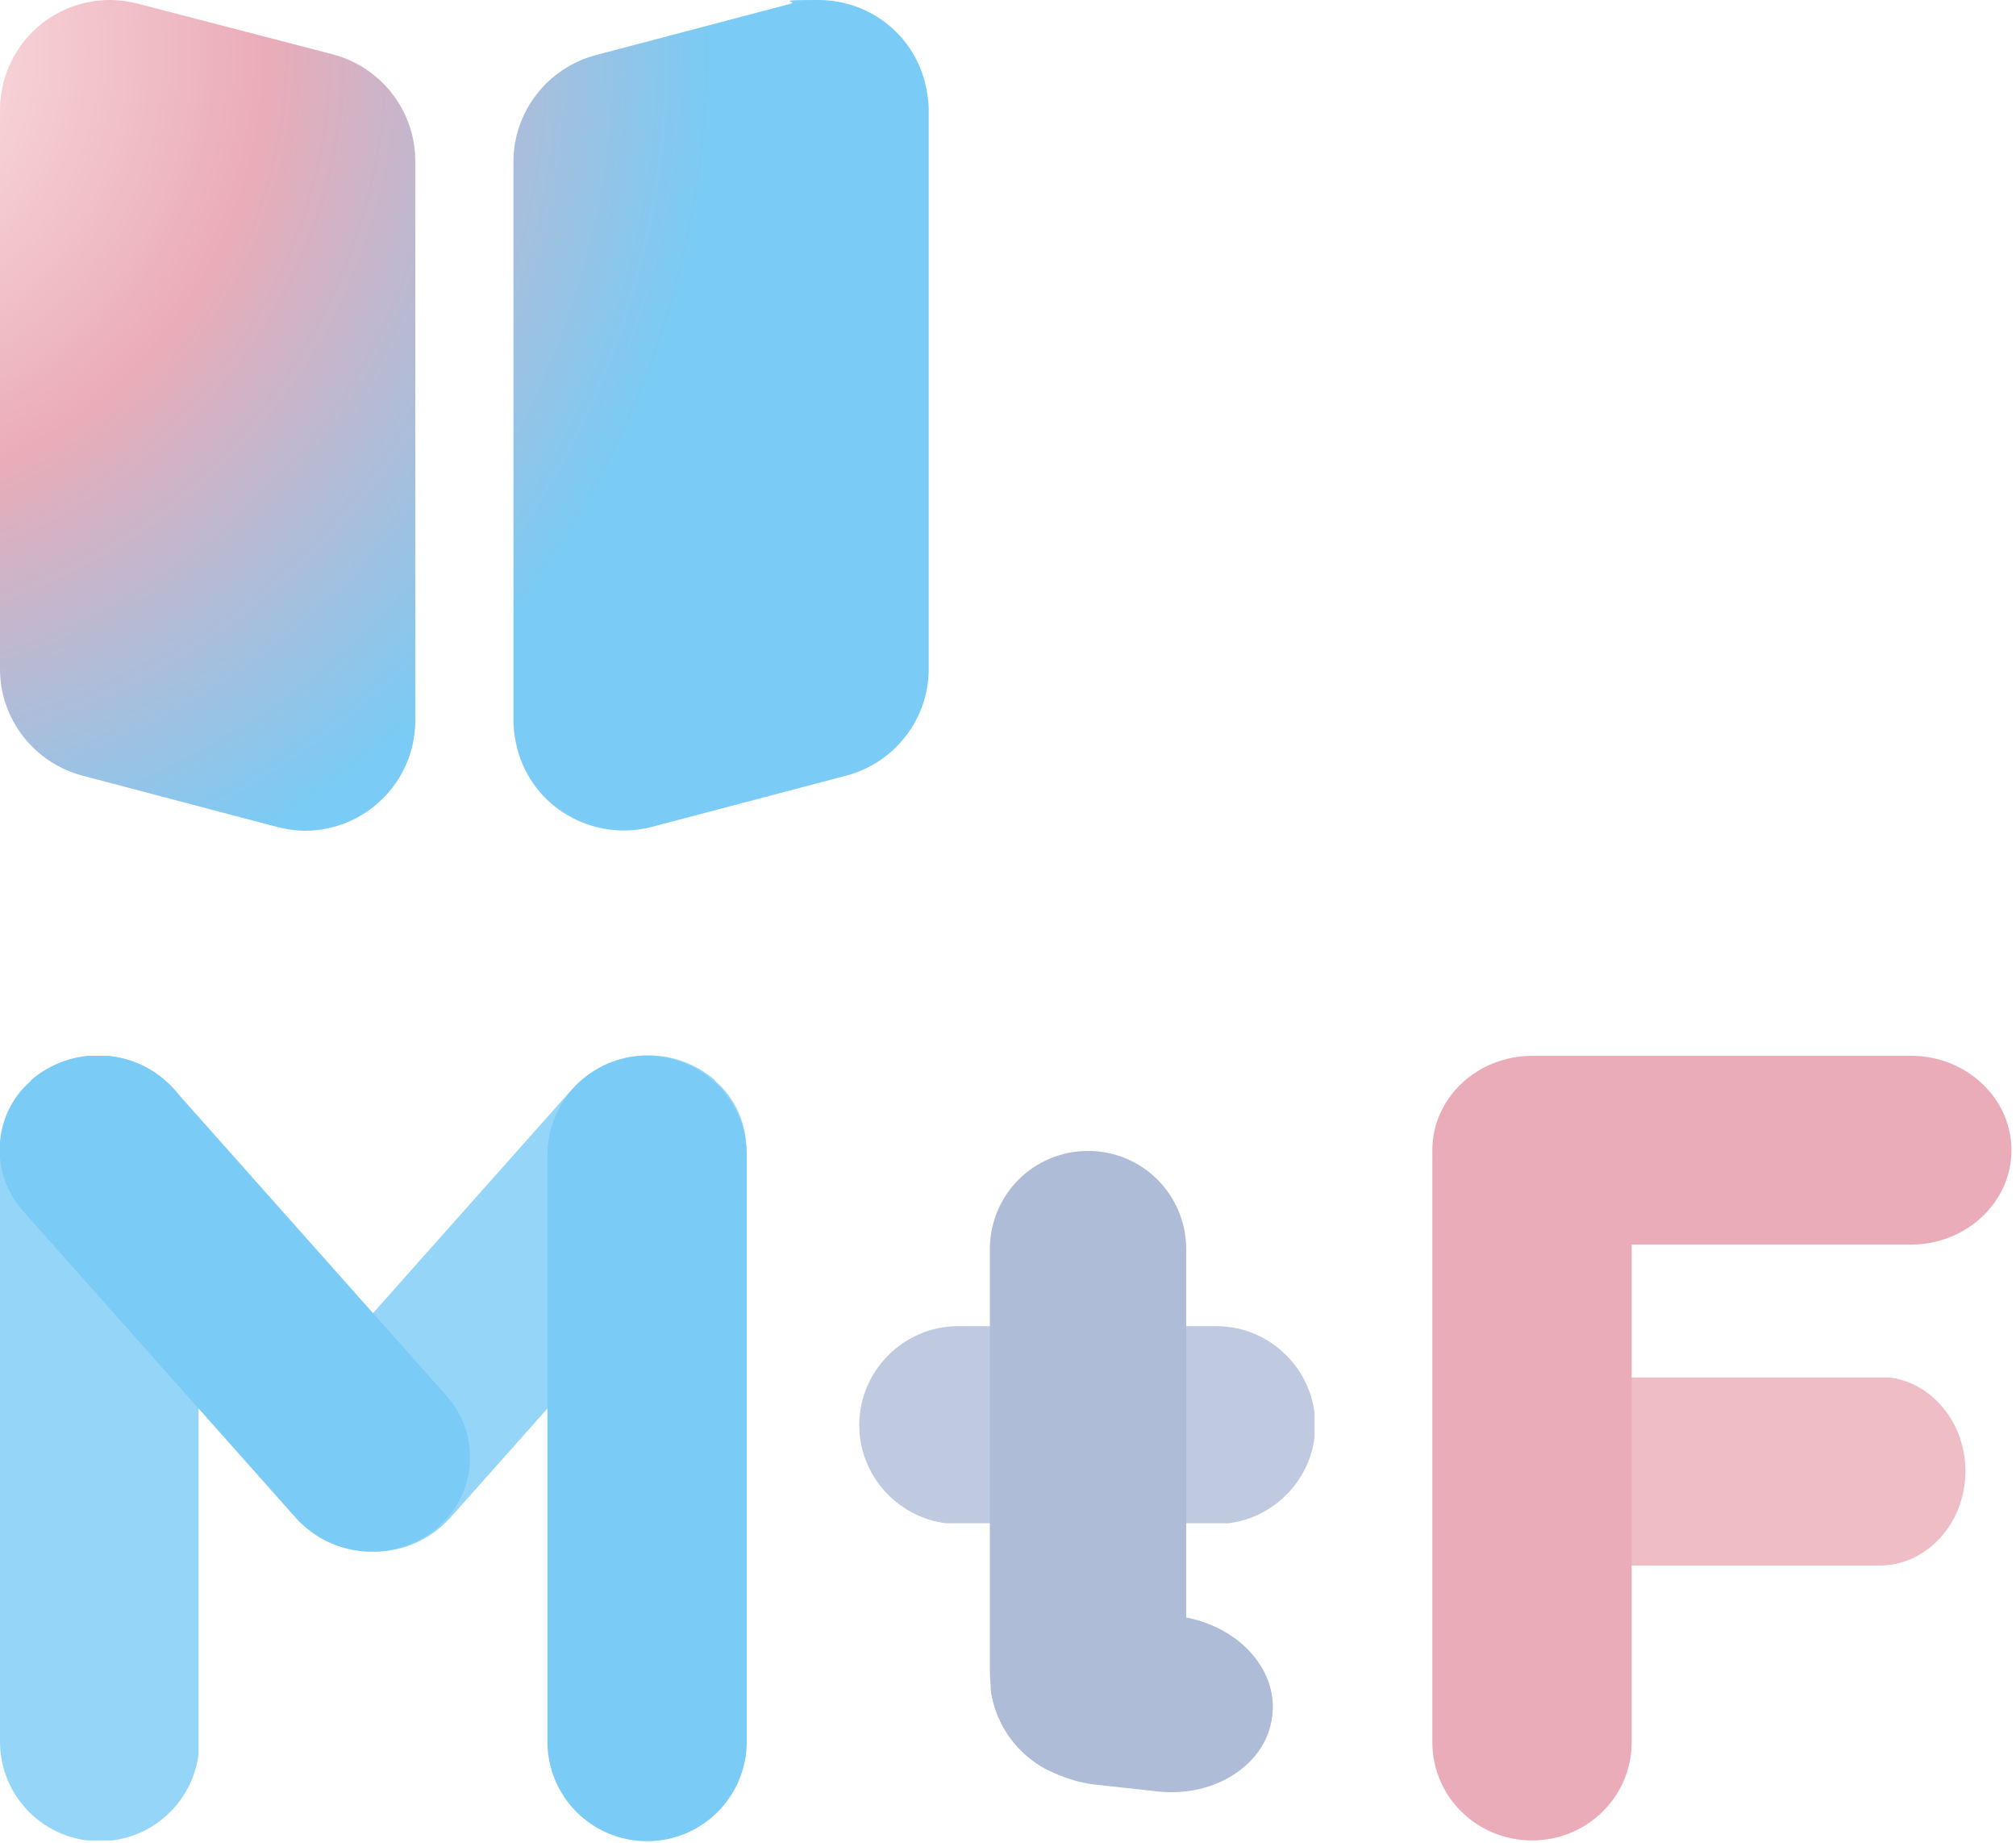
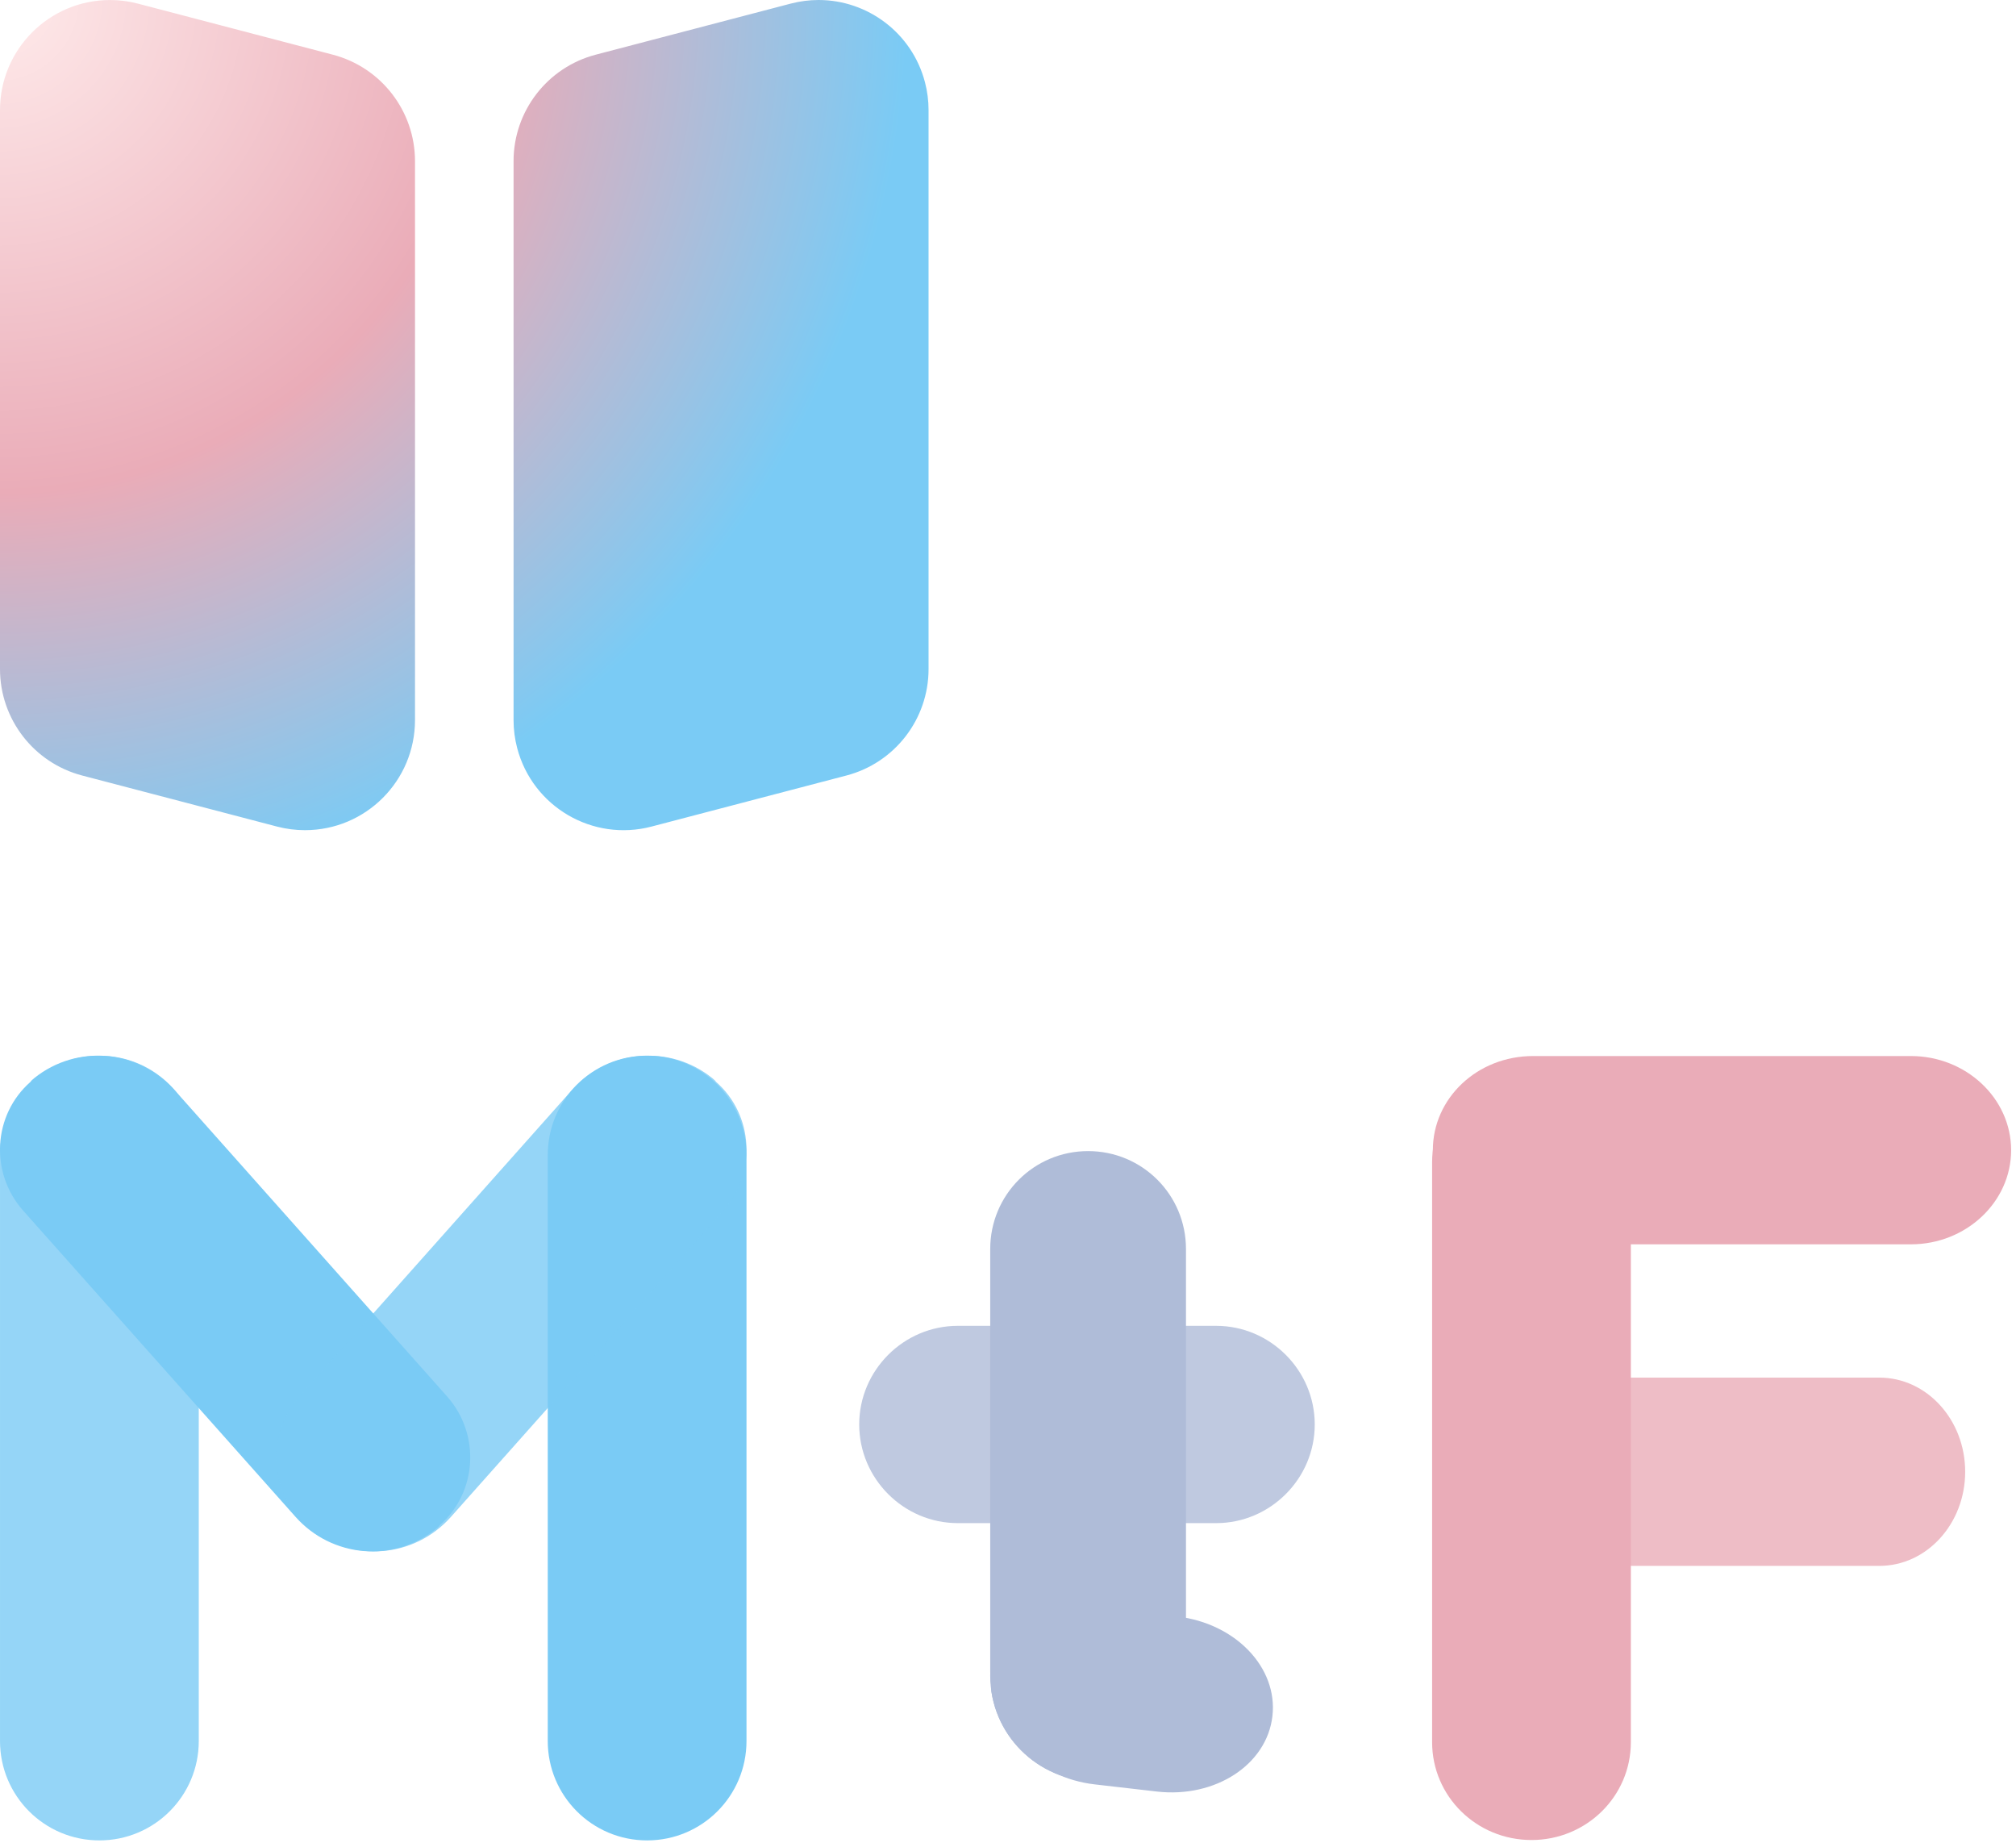
- <svg xmlns="http://www.w3.org/2000/svg" width="267px" height="244px" viewBox="0 0 267 244" version="1.1">
-   <defs>
-     <style>
-       .st0 {
-         fill: none;
-       }
- 
-       .st1 {
-         fill: #7acbf5;
-       }
- 
-       .st1, .st2, .st3 {
-         fill-rule: evenodd;
-       }
- 
-       .st4 {
-         fill: url(#_未命名的渐变_2);
-       }
- 
-       .st5 {
-         opacity: .8;
-       }
- 
-       .st5, .st6 {
-         isolation: isolate;
-       }
- 
-       .st2 {
-         fill: #eaacb8;
-       }
- 
-       .st7 {
-         clip-path: url(#clippath-17);
-       }
- 
-       .st8 {
-         clip-path: url(#clippath-19);
-       }
- 
-       .st9 {
-         clip-path: url(#clippath-11);
-       }
- 
-       .st10 {
-         clip-path: url(#clippath-16);
-       }
- 
-       .st11 {
-         clip-path: url(#clippath-18);
-       }
- 
-       .st12 {
-         clip-path: url(#clippath-10);
-       }
- 
-       .st13 {
-         clip-path: url(#clippath-15);
-       }
- 
-       .st14 {
-         clip-path: url(#clippath-13);
-       }
- 
-       .st15 {
-         clip-path: url(#clippath-14);
-       }
- 
-       .st16 {
-         clip-path: url(#clippath-12);
-       }
- 
-       .st17 {
-         clip-path: url(#clippath-20);
-       }
- 
-       .st18 {
-         clip-path: url(#clippath-21);
-       }
- 
-       .st19 {
-         clip-path: url(#clippath-22);
-       }
- 
-       .st20 {
-         clip-path: url(#clippath-1);
-       }
- 
-       .st21 {
-         clip-path: url(#clippath-3);
-       }
- 
-       .st22 {
-         clip-path: url(#clippath-4);
-       }
- 
-       .st23 {
-         clip-path: url(#clippath-2);
-       }
- 
-       .st24 {
-         clip-path: url(#clippath-7);
-       }
- 
-       .st25 {
-         clip-path: url(#clippath-6);
-       }
- 
-       .st26 {
-         clip-path: url(#clippath-9);
-       }
- 
-       .st27 {
-         clip-path: url(#clippath-8);
-       }
- 
-       .st28 {
-         clip-path: url(#clippath-5);
-       }
- 
-       .st3 {
-         fill: #afbcd8;
-       }
- 
-       .st29 {
-         clip-path: url(#clippath);
-       }
-     </style>
-     <clipPath id="clippath">
-       <path class="st0" d="M0,14.6v74C0,95.2,4.5,101,10.9,102.7l25.8,6.8c1.2.3,2.4.5,3.7.5,8,0,14.6-6.5,14.6-14.6V21.3c0-6.6-4.5-12.4-10.9-14.1L18.3.5C17.1.2,15.8,0,14.6,0,6.5,0,0,6.5,0,14.6M104.7.5l-25.8,6.8c-6.4,1.7-10.9,7.5-10.9,14.1v74c0,1.2.2,2.5.5,3.7,2,7.8,10,12.4,17.8,10.4l25.8-6.8c6.4-1.7,10.9-7.5,10.9-14.1V14.6c0-1.2-.2-2.5-.5-3.7C120.8,4.3,114.9,0,108.4,0s-2.5.2-3.7.5" />
+ <svg xmlns="http://www.w3.org/2000/svg" version="1.1" id="svg1" width="356" height="325.333" viewBox="0 0 356 325.333">
+   <defs id="defs1">
+     <radialGradient fx="0" fy="0" cx="0" cy="0" r="1" gradientUnits="userSpaceOnUse" gradientTransform="matrix(86.75137,-82.9491,-82.9491,-86.75135,-2.896e-4,244)" spreadMethod="pad" id="radialGradient4">
+       <stop style="stop-opacity:1;stop-color:#ffebeb" offset="0" id="stop1" />
+       <stop style="stop-opacity:1;stop-color:#ffebeb" offset="0" id="stop2" />
+       <stop style="stop-opacity:1;stop-color:#eaacb8" offset="0.542" id="stop3" />
+       <stop style="stop-opacity:1;stop-color:#7acbf5" offset="1" id="stop4" />
+     </radialGradient>
+     <clipPath clipPathUnits="userSpaceOnUse" id="clipPath5">
+       <path d="M 0,104.216 H 267 V 0 H 0 Z" transform="translate(-253.0884,-79.2353)" id="path5" />
    </clipPath>
-     <radialGradient id="_未命名的渐变_2" data-name="未命名的渐变 2" cx="-366.6" cy="618.3" fx="-366.6" fy="618.3" r=".9" gradientTransform="translate(81529 48279.1) rotate(90) scale(131.8)" gradientUnits="userSpaceOnUse">
-       <stop offset="0" stop-color="#ffebeb" />
-       <stop offset="0" stop-color="#ffebeb" />
-       <stop offset=".5" stop-color="#eaacb8" />
-       <stop offset="1" stop-color="#7acbf5" />
-     </radialGradient>
-     <clipPath id="clippath-1">
-       <rect class="st0" y="139.8" width="267" height="104.2" />
+     <clipPath clipPathUnits="userSpaceOnUse" id="clipPath6">
+       <path d="m 194.753,36.656 h 65.518 v 24.93 h -65.518 z" transform="translate(-248.9026,-36.6557)" id="path6" />
    </clipPath>
-     <clipPath id="clippath-2">
-       <rect class="st0" y="139.8" width="267" height="104.2" />
+     <clipPath clipPathUnits="userSpaceOnUse" id="clipPath7">
+       <path d="M 0,104.216 H 267 V 0 H 0 Z" transform="matrix(1.333333,0,0,-1.333333,0,325.3333)" id="path7" />
    </clipPath>
-     <clipPath id="clippath-3">
-       <rect class="st0" x="194.8" y="182.4" width="65.5" height="24.9" />
+     <clipPath clipPathUnits="userSpaceOnUse" id="clipPath8">
+       <path d="M 0,104.216 H 267 V 0 H 0 Z" transform="translate(-189.6691,-13.3199)" id="path8" />
    </clipPath>
-     <clipPath id="clippath-4">
-       <rect class="st0" y="139.8" width="267" height="104.2" />
+     <clipPath clipPathUnits="userSpaceOnUse" id="clipPath9">
+       <path d="m 131.145,22.121 c 0,-7.734 6.272,-14.009 14.009,-14.009 v 0 c 7.739,0 14.01,6.275 14.01,14.009 v 0 c 0,7.738 -6.271,14.013 -14.01,14.013 v 0 c -7.737,0 -14.009,-6.275 -14.009,-14.013" transform="translate(-143.7916,-88.3727)" id="path9" />
    </clipPath>
-     <clipPath id="clippath-5">
-       <rect class="st0" y="139.8" width="267" height="104.2" />
+     <clipPath clipPathUnits="userSpaceOnUse" id="clipPath10">
+       <path d="m 131.145,22.121 c 0,-7.734 6.272,-14.009 14.009,-14.009 v 0 c 7.739,0 14.01,6.275 14.01,14.009 v 0 c 0,7.738 -6.271,14.013 -14.01,14.013 v 0 c -7.737,0 -14.009,-6.275 -14.009,-14.013" transform="translate(-131.2426,-19.3988)" id="path10" />
    </clipPath>
-     <clipPath id="clippath-6">
-       <rect class="st0" x="130.9" y="207.8" width="28.4" height="28.4" />
+     <clipPath clipPathUnits="userSpaceOnUse" id="clipPath11">
+       <path d="M 0,104.216 H 267 V 0 H 0 Z" transform="translate(-132.3631,-20.9164)" id="path11" />
    </clipPath>
-     <clipPath id="clippath-7">
-       <path class="st0" d="M131.1,221.9c0,7.7,6.3,14,14,14s14-6.3,14-14-6.3-14-14-14-14,6.3-14,14" />
+     <clipPath clipPathUnits="userSpaceOnUse" id="clipPath12">
+       <path d="m 113.794,42.318 h 60.331 v 26.124 h -60.331 z" transform="translate(-126.8586,-68.4424)" id="path12" />
    </clipPath>
-     <clipPath id="clippath-8">
-       <rect class="st0" y="139.8" width="267" height="104.2" />
+     <clipPath clipPathUnits="userSpaceOnUse" id="clipPath13">
+       <path d="M 0,104.216 H 267 V 0 H 0 Z" transform="matrix(1.333333,0,0,-1.333333,0,325.3333)" id="path13" />
    </clipPath>
-     <clipPath id="clippath-9">
-       <rect class="st0" y="139.8" width="267" height="104.2" />
+     <clipPath clipPathUnits="userSpaceOnUse" id="clipPath14">
+       <path d="M 0,104.216 H 267 V 0 H 0 Z" transform="translate(-144.1077,-91.5793)" id="path14" />
    </clipPath>
-     <clipPath id="clippath-10">
-       <rect class="st0" y="139.8" width="267" height="104.2" />
+     <clipPath clipPathUnits="userSpaceOnUse" id="clipPath15">
+       <path d="M 0,0.31 H 26.326 V 104.217 H 0 Z" transform="translate(-13.1614,-104.2161)" id="path15" />
    </clipPath>
-     <clipPath id="clippath-11">
-       <rect class="st0" y="139.8" width="267" height="104.2" />
+     <clipPath clipPathUnits="userSpaceOnUse" id="clipPath16">
+       <path d="M 0,104.216 H 267 V 0 H 0 Z" transform="matrix(1.333333,0,0,-1.333333,0,325.3333)" id="path16" />
    </clipPath>
-     <clipPath id="clippath-12">
-       <rect class="st0" x="113.8" y="175.6" width="60.3" height="26.1" />
+     <clipPath clipPathUnits="userSpaceOnUse" id="clipPath17">
+       <path d="M 0,104.216 H 267 V 0 H 0 Z" transform="translate(-58.2215,-42.0284)" id="path17" />
    </clipPath>
-     <clipPath id="clippath-13">
-       <rect class="st0" y="139.8" width="267" height="104.2" />
+     <clipPath clipPathUnits="userSpaceOnUse" id="clipPath18">
+       <path d="M 0,104.216 H 267 V 0 H 0 Z" transform="translate(-85.7053,-104.2161)" id="path18" />
    </clipPath>
-     <clipPath id="clippath-14">
-       <rect class="st0" y="139.8" width="267" height="104.2" />
+     <clipPath clipPathUnits="userSpaceOnUse" id="clipPath19">
+       <path d="m 36.591,38.577 h 62.276 v 65.64 H 36.591 Z" transform="translate(-40.6486,-42.0284)" id="path19" />
    </clipPath>
-     <clipPath id="clippath-15">
-       <rect class="st0" y="139.8" width="267" height="104.2" />
+     <clipPath clipPathUnits="userSpaceOnUse" id="clipPath20">
+       <path d="M 0,104.216 H 267 V 0 H 0 Z" transform="matrix(1.333333,0,0,-1.333333,0,325.3333)" id="path20" />
    </clipPath>
-     <clipPath id="clippath-16">
-       <rect class="st0" y="139.8" width="26.3" height="103.9" />
-     </clipPath>
-     <clipPath id="clippath-17">
-       <rect class="st0" y="139.8" width="267" height="104.2" />
-     </clipPath>
-     <clipPath id="clippath-18">
-       <rect class="st0" y="139.8" width="267" height="104.2" />
-     </clipPath>
-     <clipPath id="clippath-19">
-       <rect class="st0" y="139.8" width="267" height="104.2" />
-     </clipPath>
-     <clipPath id="clippath-20">
-       <rect class="st0" y="139.8" width="267" height="104.2" />
-     </clipPath>
-     <clipPath id="clippath-21">
-       <rect class="st0" x="36.6" y="139.8" width="62.3" height="65.6" />
-     </clipPath>
-     <clipPath id="clippath-22">
-       <rect class="st0" y="139.8" width="267" height="104.2" />
+     <clipPath clipPathUnits="userSpaceOnUse" id="clipPath33">
+       <path d="M 0,244 H 267 V 0 H 0 Z" transform="matrix(1.333333,0,0,-1.333333,0,325.3333)" id="path33" />
    </clipPath>
  </defs>
-   <g class="st29">
-     <rect class="st4" x="-21.3" y="-27.2" width="165.6" height="165.9" transform="translate(-21.3 61.7) rotate(-46.3)" />
-   </g>
-   <g class="st6">
-     <g class="st20">
-       <path class="st2" d="M253.1,164.8h-50.1c-7.4,0-13.3-5.6-13.3-12.5s5.9-12.5,13.3-12.5h50.1c7.3,0,13.3,5.6,13.3,12.5s-6,12.5-13.3,12.5" />
-     </g>
-     <g class="st5">
-       <g class="st23">
-         <g class="st21">
-           <g class="st22">
-             <path class="st2" d="M248.9,207.3h-42.8c-6.3,0-11.4-5.6-11.4-12.5s5.1-12.5,11.4-12.5h42.8c6.3,0,11.4,5.6,11.4,12.5s-5.1,12.5-11.4,12.5" />
-           </g>
-         </g>
+   <g id="layer-MC0">
+     <path id="path4" d="M 104.71,243.519 78.897,236.758 C 72.485,235.079 68.016,229.286 68.016,222.66 v 0 -74.012 c 0,-1.245 0.16,-2.487 0.477,-3.694 v 0 c 2.039,-7.785 10.006,-12.447 17.792,-10.404 v 0 l 25.813,6.761 c 6.412,1.679 10.881,7.473 10.881,14.098 v 0 74.012 c 0,1.245 -0.16,2.487 -0.476,3.693 v 0 C 120.787,239.662 114.88,244 108.415,244 v 0 c -1.225,0 -2.466,-0.157 -3.705,-0.481 M 0,229.421 v -74.012 c 0,-6.625 4.469,-12.419 10.881,-14.098 v 0 l 25.813,-6.761 c 1.206,-0.317 2.449,-0.477 3.694,-0.477 v 0 c 8.049,0 14.575,6.526 14.575,14.575 v 0 74.012 c 0,6.626 -4.472,12.419 -10.881,14.098 v 0 l -25.813,6.761 c -1.207,0.317 -2.449,0.477 -3.693,0.477 v 0 C 6.526,243.996 0,237.47 0,229.421" transform="matrix(1.333333,0,0,-1.333333,0,325.3333)" style="fill:url(#radialGradient4);stroke:none" />
+     <g id="g33" clip-path="url(#clipPath33)">
+       <path d="m 0,0 h -50.059 c -7.379,0 -13.263,5.585 -13.263,12.465 0,6.88 5.884,12.465 13.263,12.465 H 0 c 7.281,0 13.266,-5.585 13.266,-12.465 C 13.266,5.585 7.281,0 0,0" style="fill:#eaacb8;fill-opacity:1;fill-rule:evenodd;stroke:none" transform="matrix(1.333333,0,0,-1.333333,337.4512,219.6863)" clip-path="url(#clipPath5)" id="path21" />
+       <g opacity="0.8" clip-path="url(#clipPath7)" id="g22">
+         <path d="m 0,0 h -42.782 c -6.281,0 -11.368,5.585 -11.368,12.465 0,6.88 5.087,12.465 11.368,12.465 H 0 c 6.281,0 11.366,-5.585 11.366,-12.465 C 11.366,5.585 6.281,0 0,0" style="fill:#eaacb8;fill-opacity:1;fill-rule:evenodd;stroke:none" transform="matrix(1.333333,0,0,-1.333333,331.8701,276.4591)" clip-path="url(#clipPath6)" id="path22" />
      </g>
-     </g>
-     <g class="st28">
-       <path class="st2" d="M189.7,230.7v-76.8c0-7.2,5.9-13,13.2-13s13.2,5.8,13.2,13v76.8c0,7.2-5.9,13-13.2,13s-13.2-5.8-13.2-13" />
-     </g>
-     <g class="st25">
-       <g class="st24">
-         <g class="st27">
-           <path class="st3" d="M143.8,155.6c7,0,12.6,5.6,12.6,12.6v54.6c0,7-5.6,12.6-12.6,12.6s-12.6-5.6-12.6-12.6v-54.6c0-7,5.6-12.6,12.6-12.6" />
-         </g>
-         <g class="st26">
-           <path class="st3" d="M131.2,224.6c0-6.3,6.1-11.4,13.7-11.4h8.1c7.6,0,13.7,5.1,13.7,11.4s-6.1,11.4-13.7,11.4h-8.1c-7.6,0-13.7-5.1-13.7-11.4" />
-         </g>
+       <path d="m 0,0 v 76.786 c 0,7.179 5.881,12.963 13.161,12.963 7.281,0 13.162,-5.784 13.162,-12.963 V 0 c 0,-7.18 -5.881,-12.963 -13.162,-12.963 C 5.881,-12.963 0,-7.18 0,0" style="fill:#eaacb8;fill-opacity:1;fill-rule:evenodd;stroke:none" transform="matrix(1.333333,0,0,-1.333333,252.8921,307.5735)" clip-path="url(#clipPath8)" id="path23" />
+       <path d="m 0,0 c 7.005,0 12.647,-5.641 12.647,-12.646 v -54.578 c 0,-7.005 -5.642,-12.647 -12.647,-12.647 -7.005,0 -12.646,5.642 -12.646,12.647 v 54.578 C -12.646,-5.641 -7.005,0 0,0" style="fill:#afbcd8;fill-opacity:1;fill-rule:evenodd;stroke:none" transform="matrix(1.333333,0,0,-1.333333,191.7221,207.5031)" clip-path="url(#clipPath9)" id="path24" />
+       <path d="m 0,0 c 0,6.322 6.13,11.382 13.717,11.382 h 8.075 c 7.589,0 13.716,-5.06 13.716,-11.382 0,-6.324 -6.127,-11.385 -13.716,-11.385 H 13.717 C 6.13,-11.385 0,-6.324 0,0" style="fill:#afbcd8;fill-opacity:1;fill-rule:evenodd;stroke:none" transform="matrix(1.333333,0,0,-1.333333,174.9901,299.4683)" clip-path="url(#clipPath10)" id="path25" />
+       <path d="M 0,0 C 0.74,6.44 7.573,10.874 15.297,9.986 L 23.52,9.04 c 7.728,-0.888 13.378,-6.755 12.637,-13.195 -0.74,-6.44 -7.573,-10.874 -15.301,-9.986 l -8.223,0.946 C 4.905,-12.307 -0.744,-6.436 0,0" style="fill:#afbcd8;fill-opacity:1;fill-rule:evenodd;stroke:none" transform="matrix(1.333333,0,0,-1.333333,176.4841,297.4448)" clip-path="url(#clipPath11)" id="path26" />
+       <g opacity="0.8" clip-path="url(#clipPath13)" id="g27">
+         <path d="m 0,0 h 34.203 c 7.179,0 13.064,-5.881 13.064,-13.061 0,-7.179 -5.885,-13.064 -13.064,-13.064 H 0 c -7.18,0 -13.064,5.885 -13.064,13.064 C -13.064,-5.881 -7.18,0 0,0" style="fill:#afbcd8;fill-opacity:1;fill-rule:evenodd;stroke:none" transform="matrix(1.333333,0,0,-1.333333,169.1448,234.0768)" clip-path="url(#clipPath12)" id="path27" />
      </g>
-     </g>
-     <g class="st12">
-       <path class="st3" d="M132.4,223.1c.7-6.4,7.6-10.9,15.3-10l8.2.9c7.7.9,13.4,6.8,12.6,13.2-.7,6.4-7.6,10.9-15.3,10l-8.2-.9c-7.7-.9-13.4-6.8-12.6-13.2" />
-     </g>
-     <g class="st5">
-       <g class="st9">
-         <g class="st16">
-           <g class="st14">
-             <path class="st3" d="M126.9,175.6h34.2c7.2,0,13.1,5.9,13.1,13.1s-5.9,13.1-13.1,13.1h-34.2c-7.2,0-13.1-5.9-13.1-13.1s5.9-13.1,13.1-13.1" />
-           </g>
-         </g>
+       <path d="M 0,0 C 7.18,0 12.963,-5.784 12.963,-12.963 V -68.907 C 12.963,-76.086 7.18,-81.87 0,-81.87 c -7.18,0 -12.962,5.784 -12.962,12.963 v 55.944 C -12.962,-5.784 -7.18,0 0,0" style="fill:#afbcd8;fill-opacity:1;fill-rule:evenodd;stroke:none" transform="matrix(1.333333,0,0,-1.333333,192.1436,203.2276)" clip-path="url(#clipPath14)" id="path28" />
+       <g opacity="0.8" clip-path="url(#clipPath16)" id="g29">
+         <path d="m 0,0 c 7.28,0 13.165,-5.884 13.165,-13.161 v -77.584 c 0,-7.28 -5.885,-13.165 -13.165,-13.165 -7.277,0 -13.161,5.885 -13.161,13.165 v 77.584 C -13.161,-5.884 -7.277,0 0,0" style="fill:#7acbf5;fill-opacity:1;fill-rule:evenodd;stroke:none" transform="matrix(1.333333,0,0,-1.333333,17.54853,186.3785)" clip-path="url(#clipPath15)" id="path29" />
      </g>
-     </g>
-     <g class="st15">
-       <path class="st3" d="M144.1,152.4c7.2,0,13,5.8,13,13v55.9c0,7.2-5.8,13-13,13s-13-5.8-13-13v-55.9c0-7.2,5.8-13,13-13Z" />
-     </g>
-     <g class="st5">
-       <g class="st13">
-         <g class="st10">
-           <g class="st7">
-             <path class="st1" d="M13.2,139.8c7.3,0,13.2,5.9,13.2,13.2v77.6c0,7.3-5.9,13.2-13.2,13.2s-13.2-5.9-13.2-13.2v-77.6c0-7.3,5.9-13.2,13.2-13.2" />
-           </g>
-         </g>
-       </g>
-     </g>
-     <g class="st11">
-       <path class="st1" d="M58.2,202c5-4.4,5.4-12.1,1-17.1l-36.1-40.6c-4.8-5.4-12.9-6.1-18.6-1.6-.2.2-.4.3-.5.5-5,4.4-5.4,12.1-1,17.1l36.1,40.6c4.8,5.4,12.9,6.1,18.6,1.6.2-.2.4-.3.5-.5" />
-     </g>
-     <g class="st8">
-       <path class="st1" d="M85.7,139.8c-7.3,0-13.2,5.9-13.2,13.2v77.6c0,7.3,5.9,13.2,13.2,13.2s13.2-5.9,13.2-13.2v-77.6c0-7.3-5.9-13.2-13.2-13.2" />
-     </g>
-     <g class="st5">
-       <g class="st17">
-         <g class="st18">
-           <g class="st19">
-             <path class="st1" d="M40.6,202c-5-4.4-5.4-12.1-1-17.1l36.1-40.6c4.8-5.4,12.9-6.1,18.6-1.6.2.2.4.3.5.5,5,4.4,5.4,12.1,1,17.1l-36.1,40.6c-4.8,5.4-12.9,6.1-18.6,1.6-.2-.2-.4-.3-.5-.5" />
-           </g>
-         </g>
+       <path d="m 0,0 c 5.013,4.387 5.417,12.065 1.003,17.051 l -36.111,40.588 c -4.815,5.383 -12.94,6.083 -18.555,1.595 -0.201,-0.199 -0.4,-0.299 -0.501,-0.498 -5.016,-4.388 -5.417,-12.069 -1.003,-17.055 L -19.059,1.096 C -14.245,-4.29 -6.12,-4.986 -0.501,-0.498 -0.303,-0.3 -0.102,-0.199 0,0" style="fill:#7acbf5;fill-opacity:1;fill-rule:evenodd;stroke:none" transform="matrix(1.333333,0,0,-1.333333,77.62867,269.2955)" clip-path="url(#clipPath17)" id="path30" />
+       <path d="m 0,0 c -7.28,0 -13.161,-5.884 -13.161,-13.161 v -77.584 c 0,-7.28 5.881,-13.165 13.161,-13.165 7.28,0 13.161,5.885 13.161,13.165 v 77.584 C 13.161,-5.884 7.28,0 0,0" style="fill:#7acbf5;fill-opacity:1;fill-rule:evenodd;stroke:none" transform="matrix(1.333333,0,0,-1.333333,114.2737,186.3785)" clip-path="url(#clipPath18)" id="path31" />
+       <g opacity="0.8" clip-path="url(#clipPath20)" id="g32">
+         <path d="m 0,0 c -5.016,4.387 -5.417,12.065 -1.003,17.051 l 36.107,40.588 c 4.815,5.383 12.94,6.083 18.559,1.595 0.198,-0.199 0.4,-0.299 0.501,-0.498 5.013,-4.388 5.413,-12.069 1.003,-17.055 L 19.056,1.096 C 14.241,-4.29 6.12,-4.986 0.501,-0.498 0.3,-0.3 0.101,-0.199 0,0" style="fill:#7acbf5;fill-opacity:1;fill-rule:evenodd;stroke:none" transform="matrix(1.333333,0,0,-1.333333,54.19813,269.2955)" clip-path="url(#clipPath19)" id="path32" />
      </g>
    </g>
  </g>
</svg>
